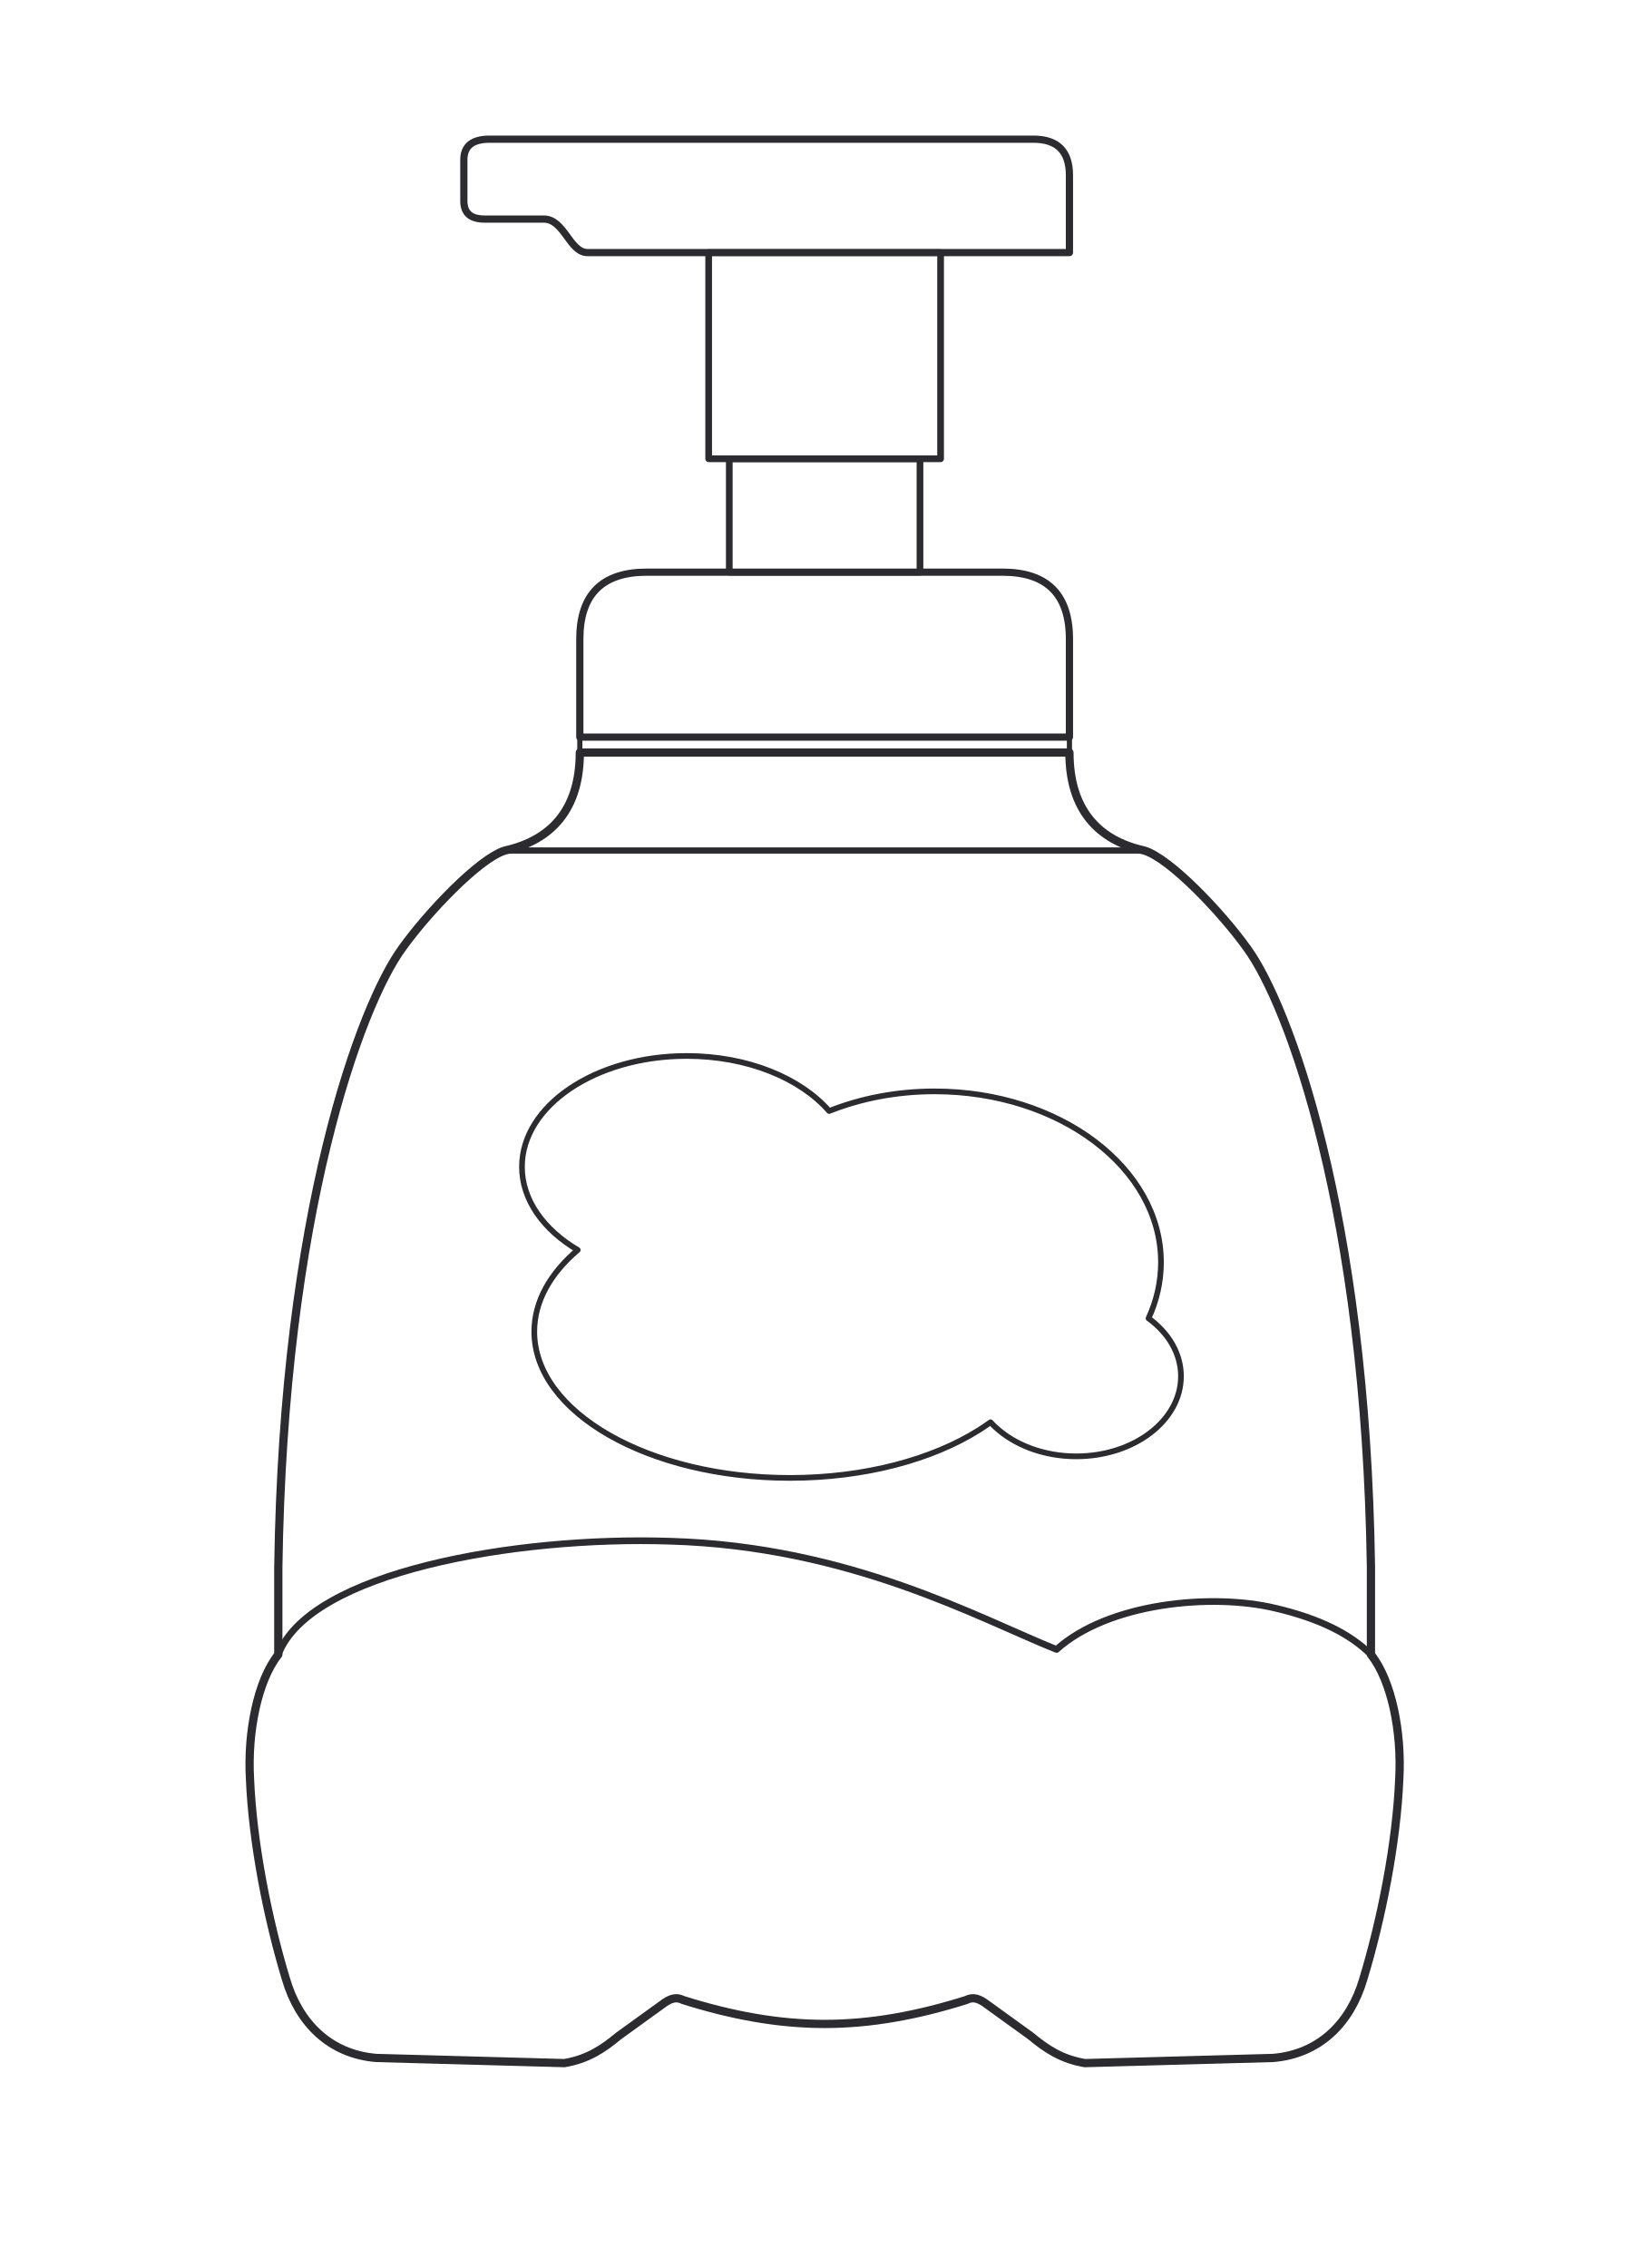
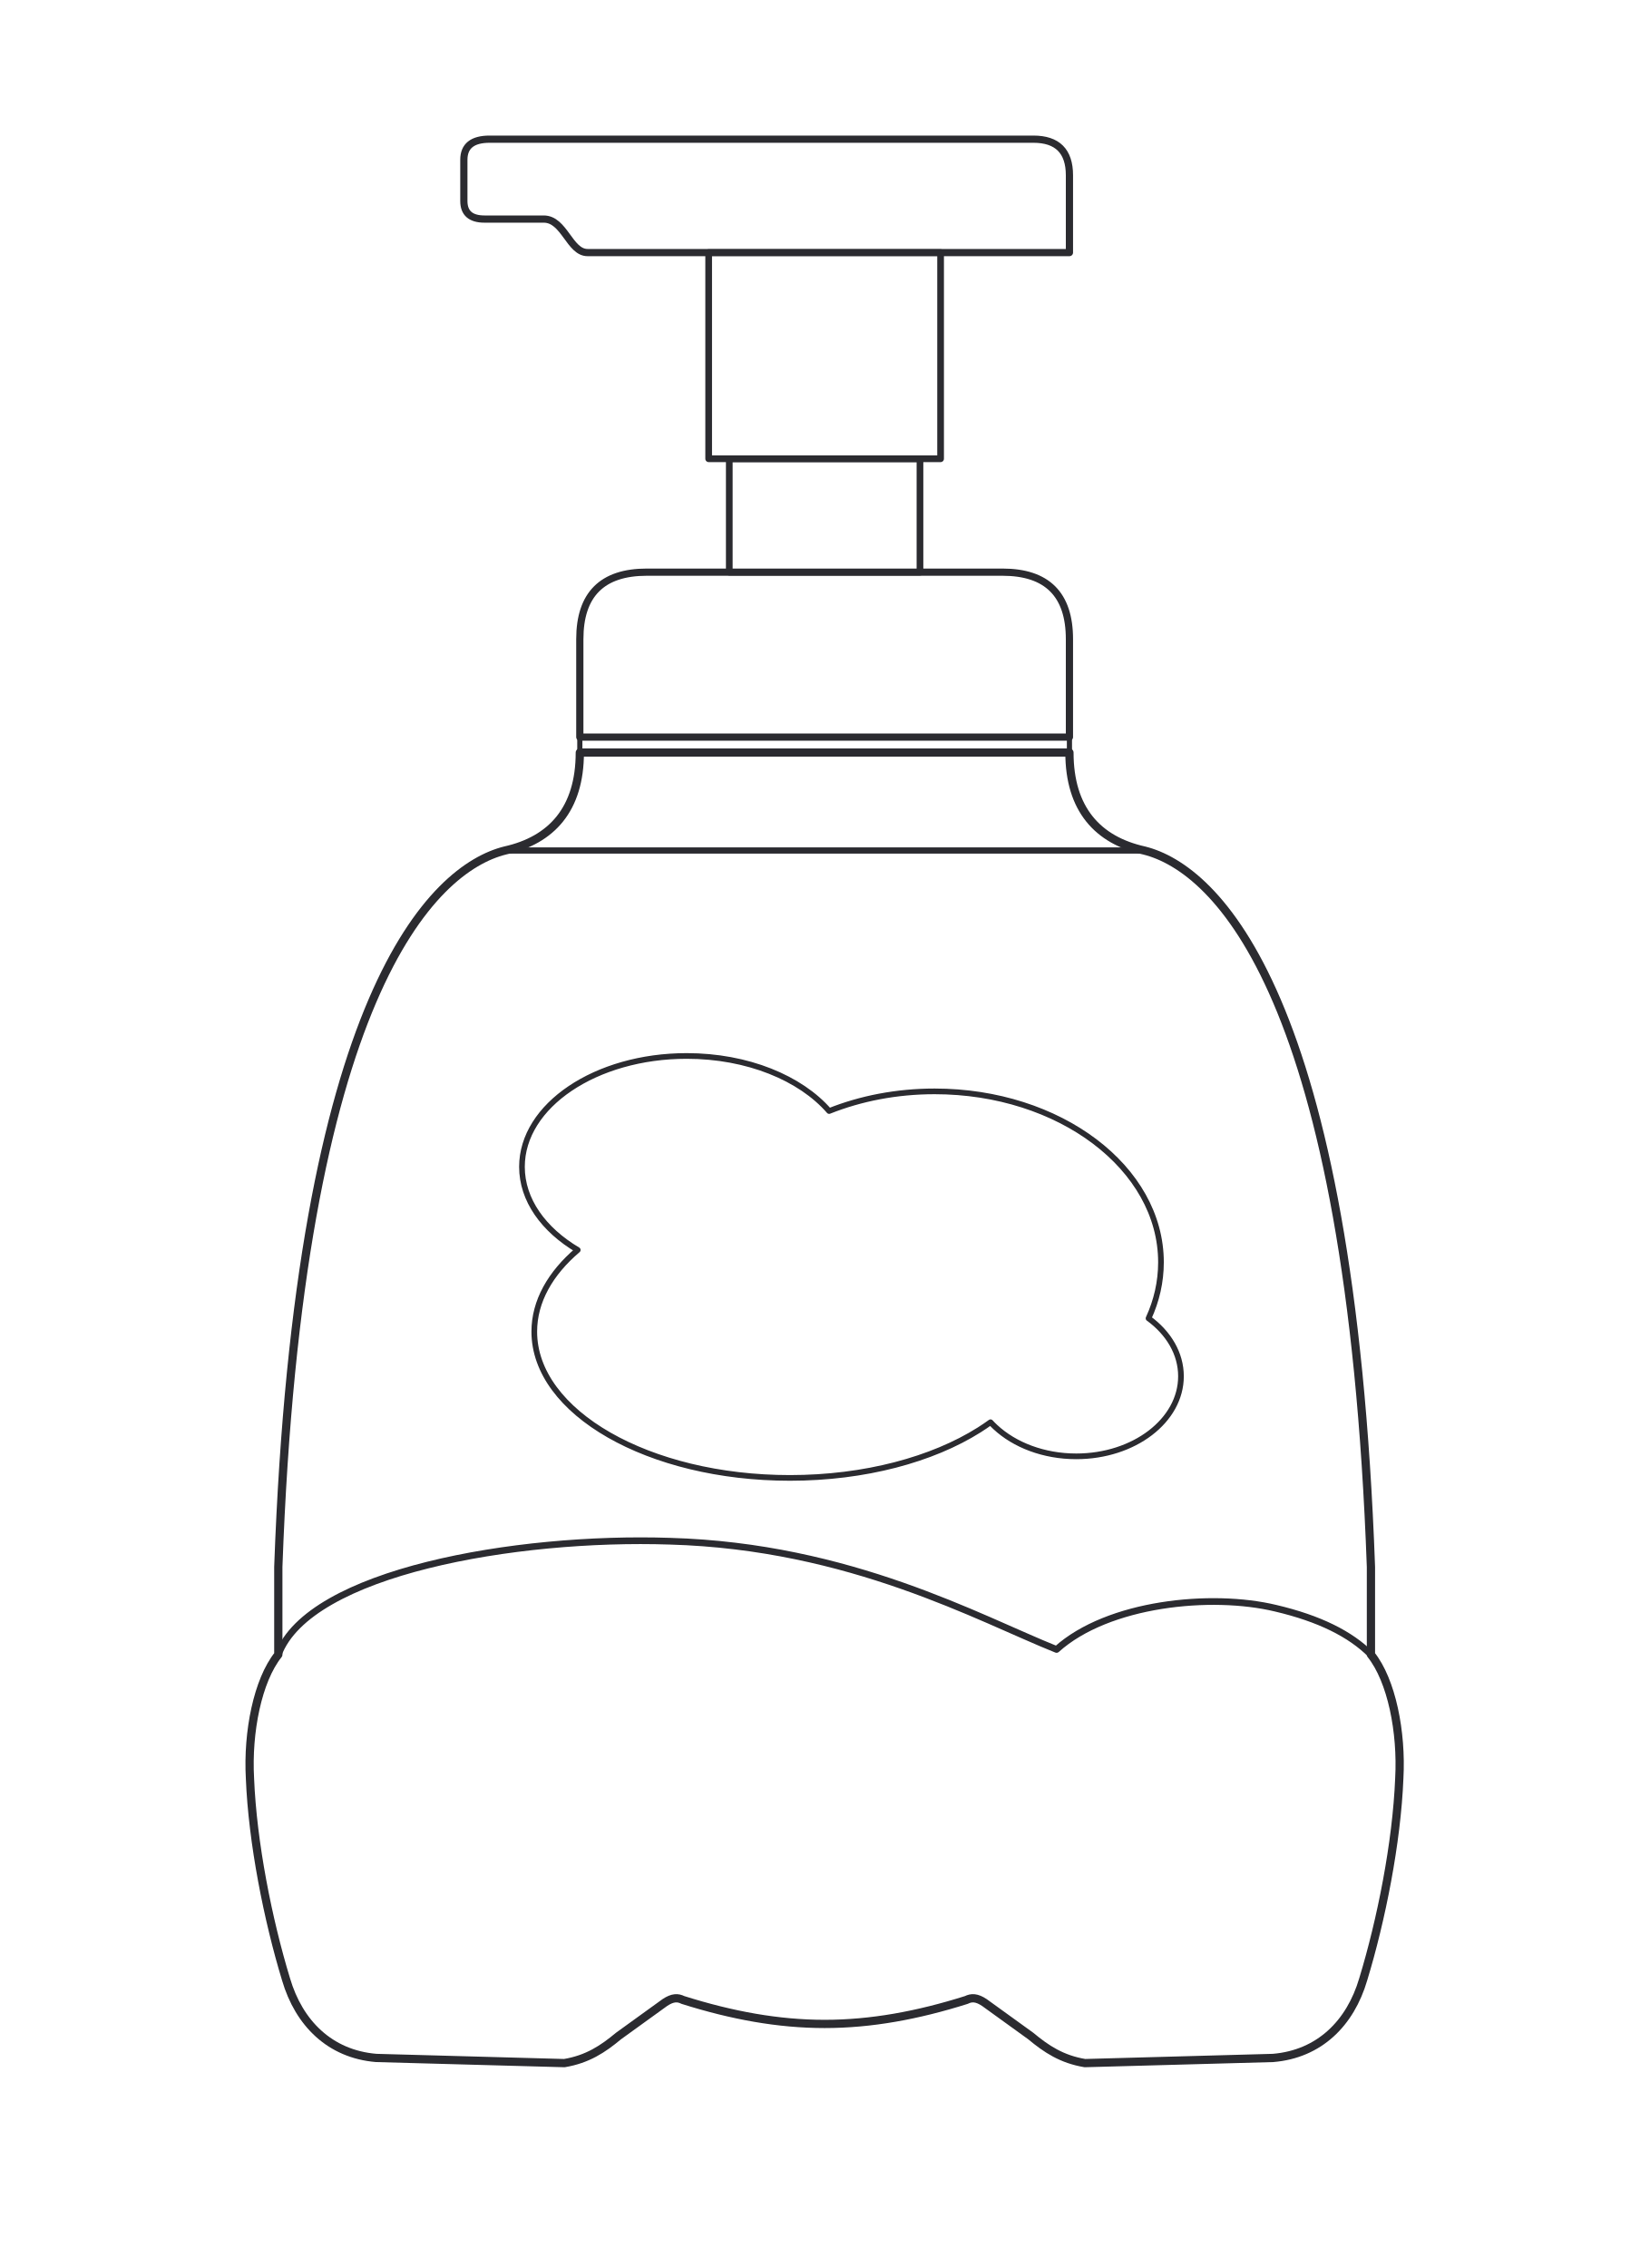
<svg xmlns="http://www.w3.org/2000/svg" width="640" height="880" viewBox="0 0 640 880">
  <g id="Bottle">
-     <path id="body_outline" d="M 225 292 C 225 314 214 326 196 330 C 186 333 166 354 156 368 C 140 390 110 470.2 108 608 L108.00 642.00 C100.00 652.00 96.00 672.00 97.00 690.00 C98.00 715.00 104.00 745.00 111.00 768.00 C116.00 785.00 128.00 797.00 146.00 798.50 L219.00 800.50 C228.00 799.00 234.00 795.00 240.00 790.00 L258.00 777.00 C261.00 775.00 263.00 775.00 265.00 776.00 C284.00 782.00 302.00 785.30 320.00 785.30 C338.00 785.30 356.00 782.00 375.00 776.00 C377.00 775.00 379.00 775.00 382.00 777.00 L400.00 790.00 C406.00 795.00 412.00 799.00 421.00 800.50 L494.00 798.50 C512.00 797.00 524.00 785.00 529.00 768.00 C536.00 745.00 542.00 715.00 543.00 690.00 C544.00 672.00 540.00 652.00 532.00 642.00 L 532 608 C 530 470.2 500 390 484 368 C 474 354 454 333 444 330 C 426 326 415 314 415 292 Z" fill="none" stroke="#2b2b30" stroke-width="3.2" stroke-linejoin="round" stroke-linecap="round" />
+     <path id="body_outline" d="M 225 292 C 225 314 214 326 196 330 C 168 337 116 386 108 608 L108.00 642.00 C100.00 652.00 96.00 672.00 97.00 690.00 C98.00 715.00 104.00 745.00 111.00 768.00 C116.00 785.00 128.00 797.00 146.00 798.50 L219.00 800.50 C228.00 799.00 234.00 795.00 240.00 790.00 L258.00 777.00 C261.00 775.00 263.00 775.00 265.00 776.00 C284.00 782.00 302.00 785.30 320.00 785.30 C338.00 785.30 356.00 782.00 375.00 776.00 C377.00 775.00 379.00 775.00 382.00 777.00 L400.00 790.00 C406.00 795.00 412.00 799.00 421.00 800.50 L494.00 798.50 C512.00 797.00 524.00 785.00 529.00 768.00 C536.00 745.00 542.00 715.00 543.00 690.00 C544.00 672.00 540.00 652.00 532.00 642.00 L 532 608 C 524 386 472 337 444 330 C 426 326 415 314 415 292 Z" fill="none" stroke="#2b2b30" stroke-width="3.2" stroke-linejoin="round" stroke-linecap="round" />
    <path id="shoulder_parting_line" d="M 196 330 L 444 330" fill="none" stroke="#2b2b30" stroke-width="2.4" stroke-linejoin="round" stroke-linecap="round" />
    <path id="foam_parting_line" d="M108 642 C120 610 200 596 260 598 C330 600 380 628 410 640 C430 622 470 618 495 624 C512 628 524 634 532 642" fill="none" stroke="#2b2b30" stroke-width="2.6" stroke-linejoin="round" stroke-linecap="round" />
  </g>
  <g id="Label">
    <path id="label" d="M458.28 534.00 C458.28 551.16 440.09 565.07 417.65 565.07 C404.99 565.07 393.68 560.64 386.23 553.70 C385.58 553.10 384.97 552.48 384.38 551.84 C382.97 552.86 381.51 553.85 379.98 554.82 C361.84 566.26 335.65 573.44 306.52 573.44 C251.74 573.44 207.33 548.03 207.33 516.68 C207.33 504.95 213.55 494.05 224.20 485.00 C210.92 477.13 202.55 465.59 202.55 452.74 C202.55 428.98 231.17 409.72 266.48 409.72 C290.06 409.72 310.66 418.31 321.75 431.09 C333.97 426.22 347.90 423.46 362.68 423.46 C411.19 423.46 450.52 453.16 450.52 489.79 C450.52 497.40 448.82 504.71 445.69 511.52 C453.45 517.17 458.28 525.16 458.28 534.00 Z" fill="none" stroke="#2b2b30" stroke-width="2.2" stroke-linejoin="round" stroke-linecap="round" />
  </g>
  <g id="Pump">
    <path id="stem_lower" d="M 283 178 L 357 178 L 357 222 L 283 222 Z" fill="none" stroke="#2b2b30" stroke-width="2.6" stroke-linejoin="round" stroke-linecap="round" />
    <path id="stem_upper" d="M 275 98 L 365 98 L 365 178 L 275 178 Z" fill="none" stroke="#2b2b30" stroke-width="2.6" stroke-linejoin="round" stroke-linecap="round" />
    <path id="cap" d="M 225 286 L 225 248 Q 225 222 251 222 L 389 222 Q 415 222 415 248 L 415 286 Z" fill="none" stroke="#2b2b30" stroke-width="2.8" stroke-linejoin="round" stroke-linecap="round" />
    <path id="cap_ring" d="M 225 286 L 415 286 L 415 292 L 225 292 Z" fill="none" stroke="#2b2b30" stroke-width="2.0" stroke-linejoin="round" stroke-linecap="round" />
    <path id="pump_head" d="M 190 54 L 401 54 Q 415 54 415 68 L 415 98 L 228 98 C 221 98 219 85 211 85 L 188 85 Q 180 85 180 78 L 180 62 Q 180 54 190 54 Z" fill="none" stroke="#2b2b30" stroke-width="2.8" stroke-linejoin="round" stroke-linecap="round" />
  </g>
</svg>
